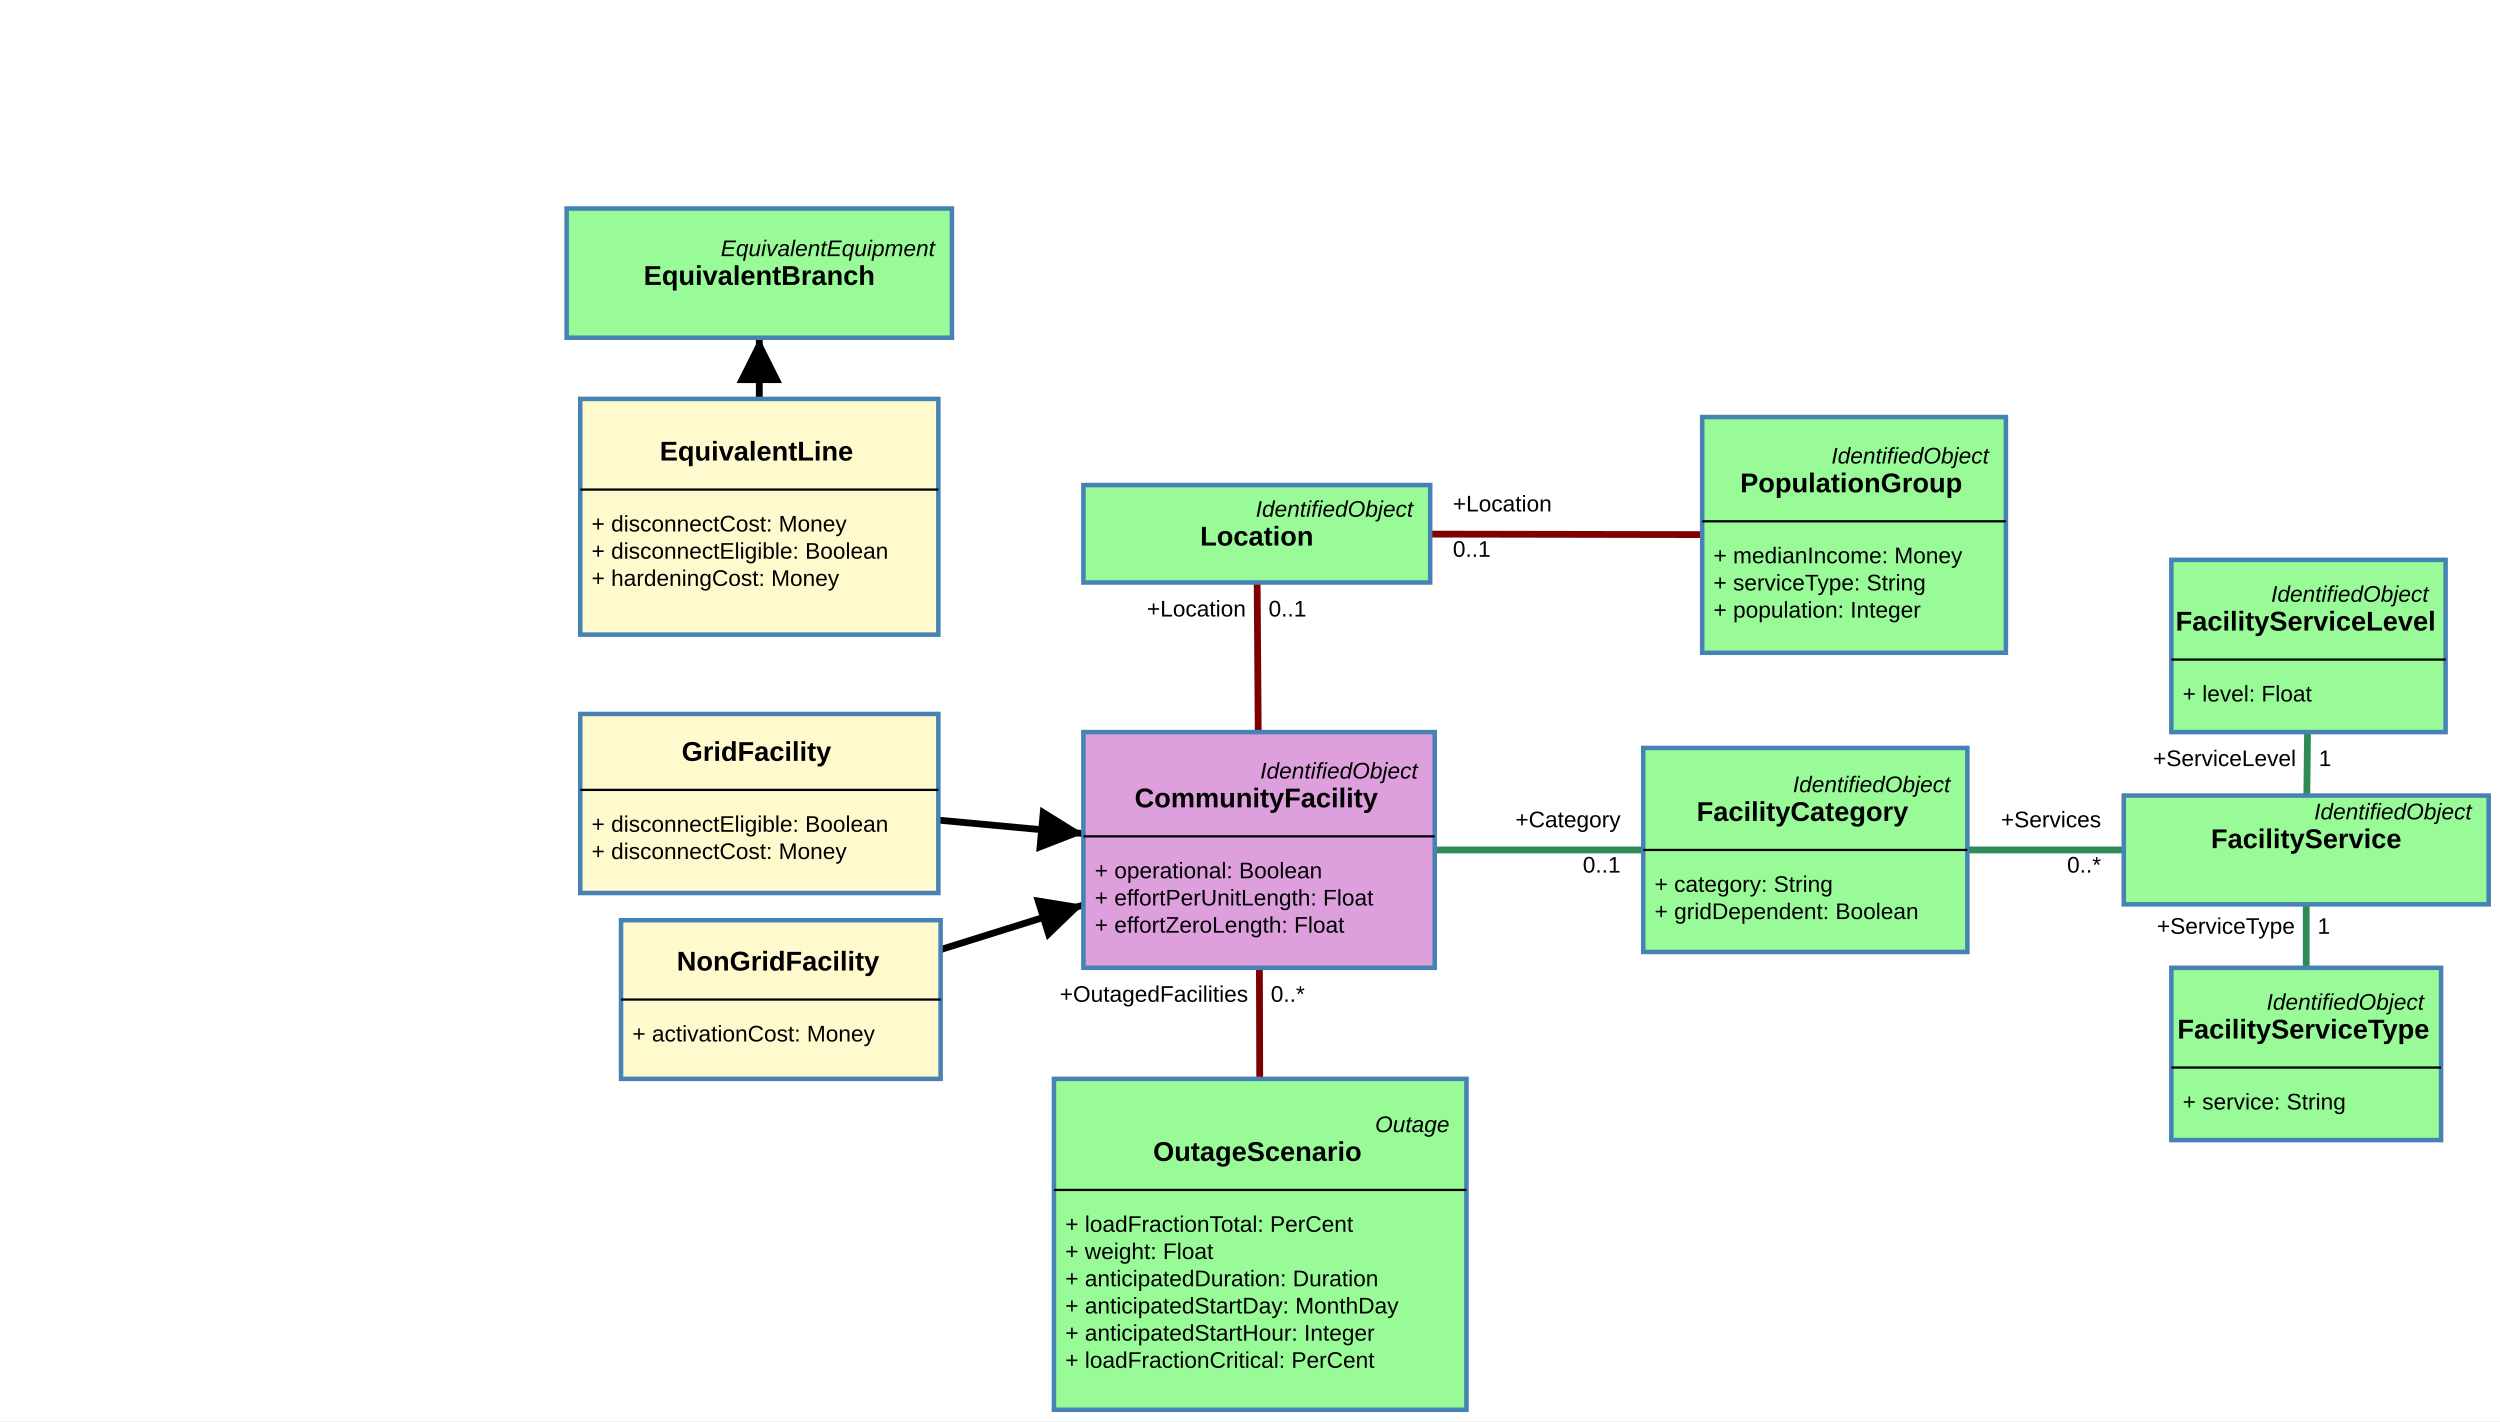
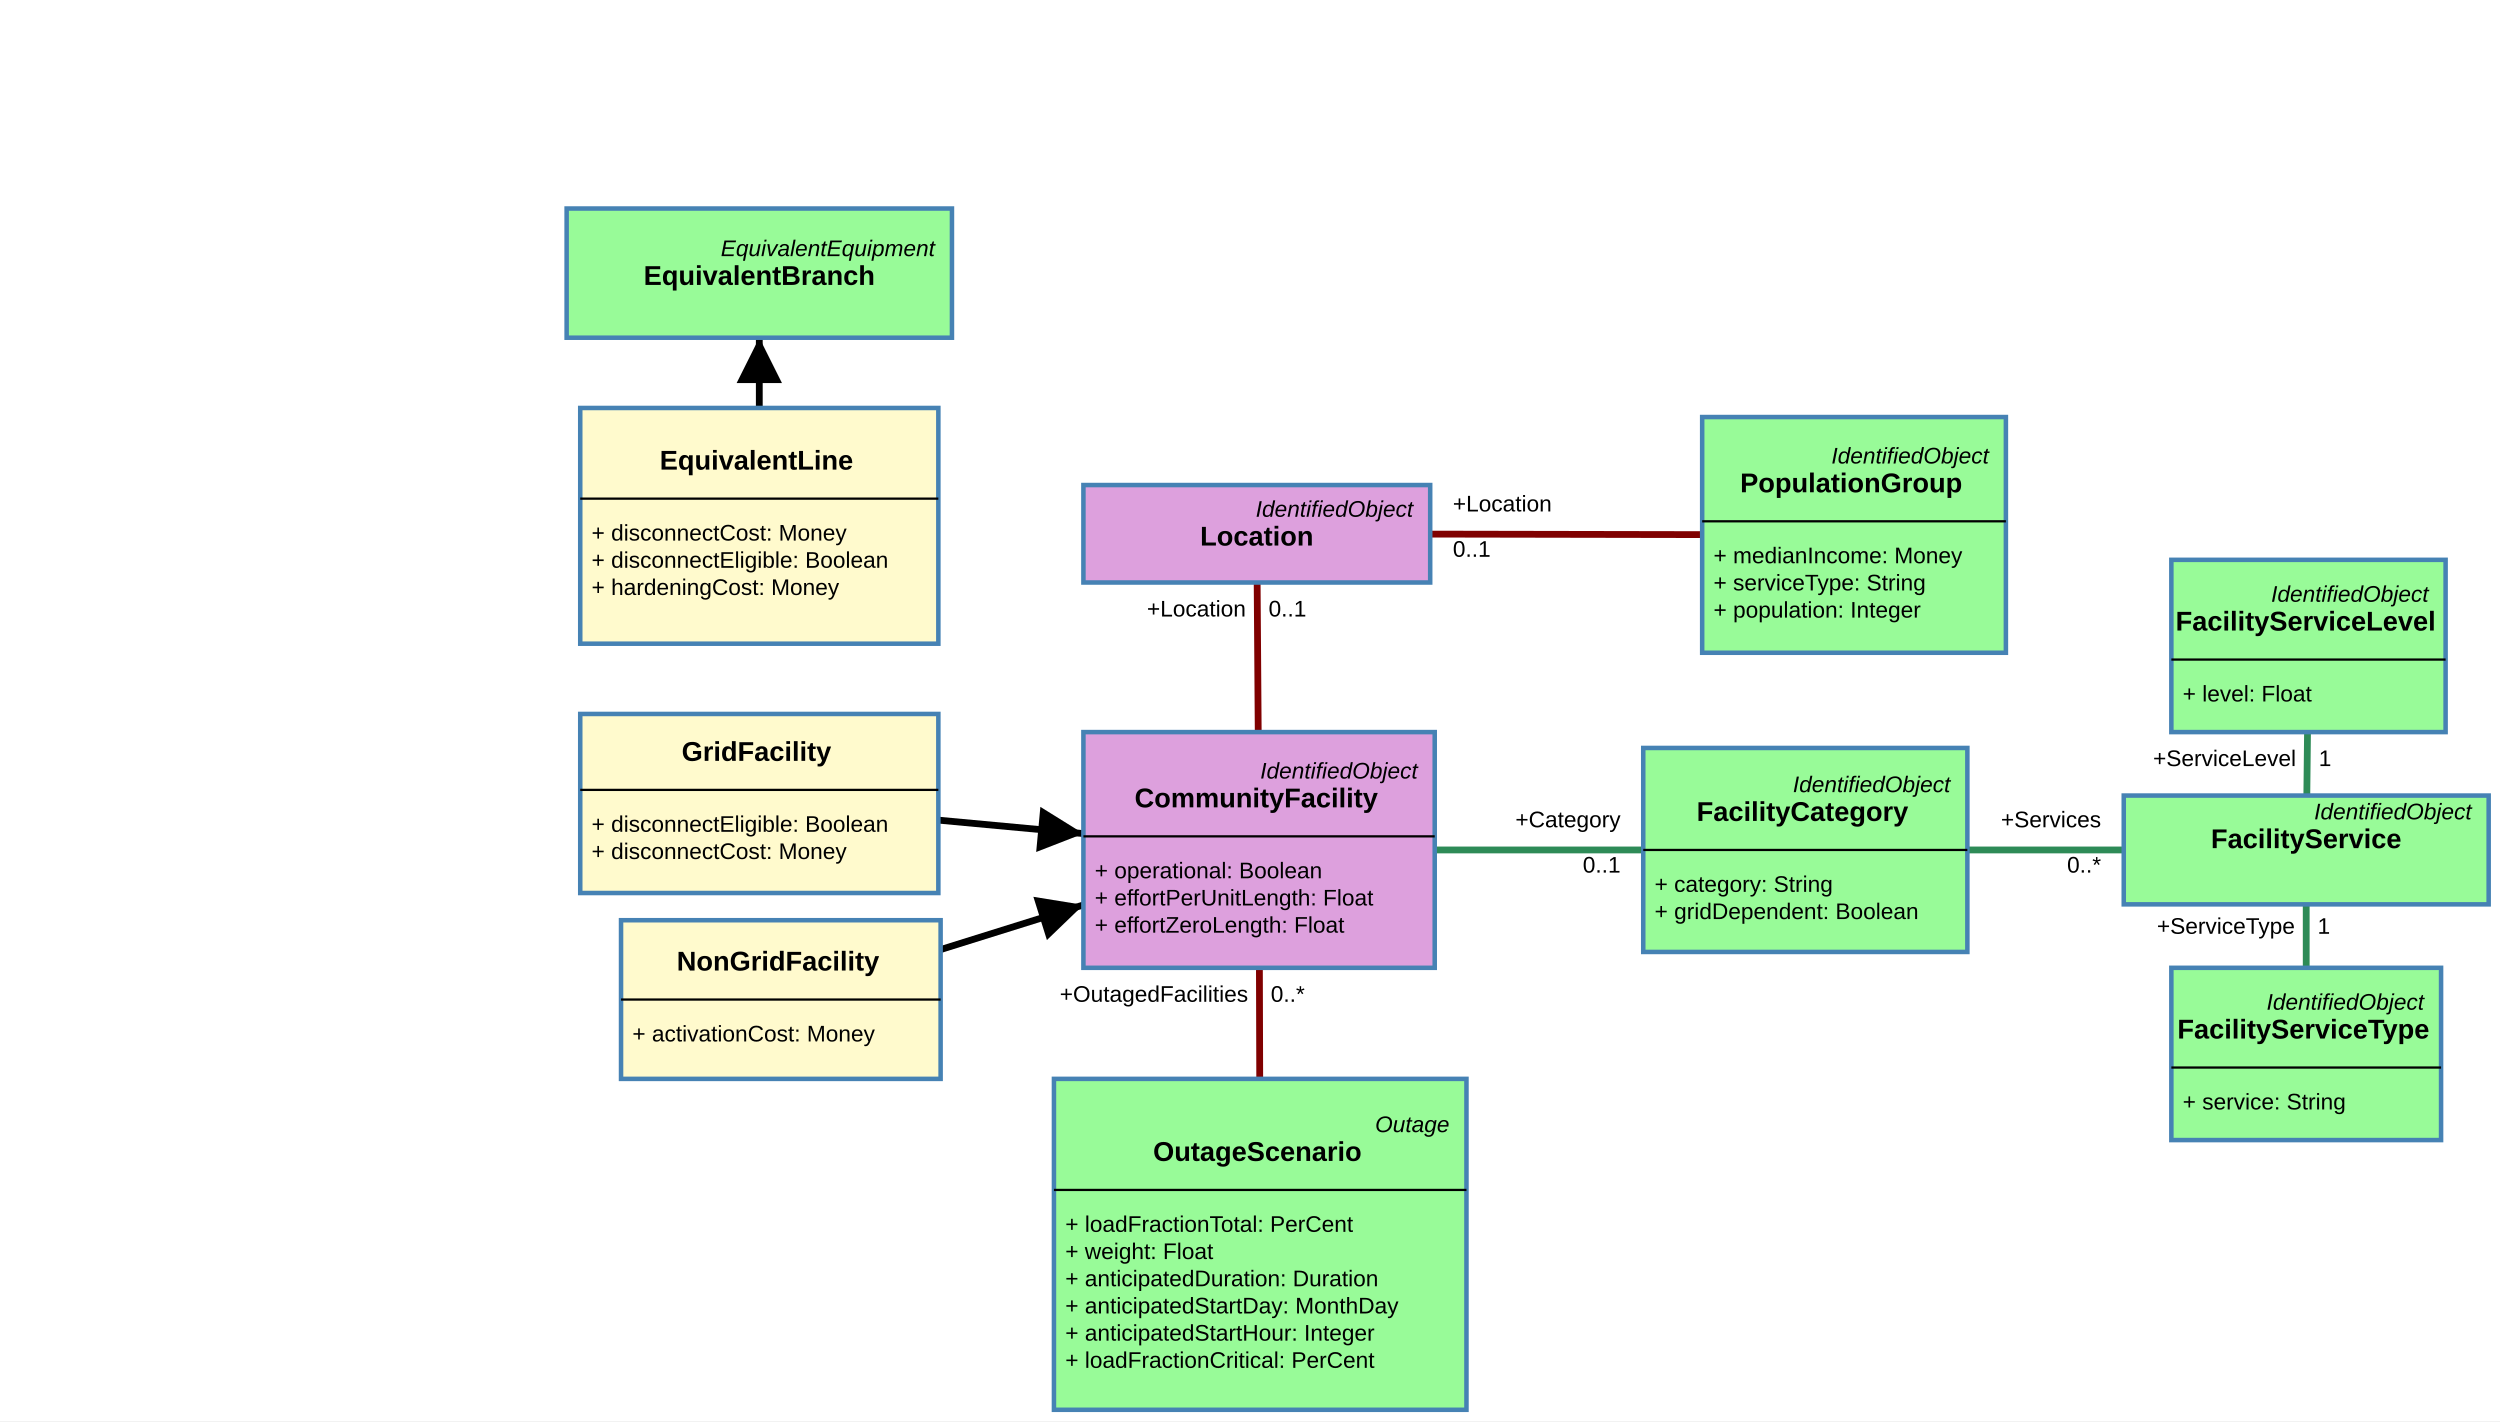
<svg xmlns="http://www.w3.org/2000/svg" width="1103" height="627">
  <rect width="100%" height="100%" fill="white" />
  <g class="zoom-group">
    <defs>
      <marker id="arrowhead" viewBox="-0 -5 10 10" refX="5" refY="0" orient="auto" markerWidth="10" markerHeight="10" xoverflow="visible">
        <path d="M 0,-5 L 10 ,0 L 0,5" fill="black" style="stroke: none;" />
      </marker>
    </defs>
    <line class="link" x1="344.5" y1="441" x2="555.5" y2="375" stroke="#000000" stroke-width="3" marker-end="url(#arrowhead)" />
    <line class="link" x1="335" y1="354.5" x2="555.5" y2="375" stroke="#000000" stroke-width="3" marker-end="url(#arrowhead)" />
    <line class="link" x1="554.5" y1="235.5" x2="555.5" y2="375" stroke="#800000" stroke-width="3" />
    <line class="link" x1="818" y1="236" x2="554.5" y2="235.5" stroke="#800000" stroke-width="3" />
    <line class="link" x1="555.5" y1="375" x2="796.5" y2="375" stroke="#2e8b57" stroke-width="3" />
-     <line class="link" x1="335" y1="228" x2="335" y2="120.5" stroke="#000000" stroke-width="3" marker-end="url(#arrowhead)" />
+     <line class="link" x1="335" y1="232" x2="335" y2="120.5" stroke="#000000" stroke-width="3" marker-end="url(#arrowhead)" />
    <line class="link" x1="556" y1="549" x2="555.5" y2="375" stroke="#800000" stroke-width="3" />
    <line class="link" x1="1017.5" y1="375" x2="796.5" y2="375" stroke="#2e8b57" stroke-width="3" />
    <line class="link" x1="1017.5" y1="375" x2="1017.5" y2="465" stroke="#2e8b57" stroke-width="3" />
    <line class="link" x1="1018.5" y1="285" x2="1017.5" y2="375" stroke="#2e8b57" stroke-width="3" />
    <line class="arrow" x2="468.456" y2="402.227" x1="344.5" y1="441" stroke="#000000" stroke-width="2" marker-end="url(#arrowhead)" />
    <line class="arrow" x2="468.043" y2="366.869" x1="335" y1="354.5" stroke="#000000" stroke-width="2" marker-end="url(#arrowhead)" />
-     <line class="arrow" x2="335" y2="159" x1="335" y1="228" stroke="#000000" stroke-width="2" marker-end="url(#arrowhead)" />
+     <line class="arrow" x2="335" y2="159" x1="335" y1="232" stroke="#000000" stroke-width="2" marker-end="url(#arrowhead)" />
    <g class="draggable" transform="translate(250, 92)">
      <rect class="box" width="170" height="57" style="fill: #98fb98; stroke: steelblue; stroke-width: 2px; cursor: move;" />
      <text x="0" y="0" text-anchor="start" font-size="10px">
        <tspan x="165" y="17.5" dy=".35em" text-anchor="end" style="font-family: Arial, sans-serif; font-weight: 400; font-style: italic; fill: black; font-size: 10px; pointer-events: none;">EquivalentEquipment</tspan>
        <tspan x="85" y="29.5" dy=".35em" text-anchor="middle" style="font-family: Arial, sans-serif; font-weight: 700; font-style: normal; fill: black; font-size: 12px; pointer-events: none;">EquivalentBranch</tspan>
      </text>
    </g>
    <g class="draggable" transform="translate(478, 214)">
-       <rect class="box" width="153" height="43" style="fill: #98fb98; stroke: steelblue; stroke-width: 2px; cursor: move;" />
+       <rect class="box" width="153" height="43" style="fill: #dda0dd; stroke: steelblue; stroke-width: 2px; cursor: move;" />
      <text x="0" y="0" text-anchor="start" font-size="10px">
        <tspan x="148" y="10.5" dy=".35em" text-anchor="end" style="font-family: Arial, sans-serif; font-weight: 400; font-style: italic; fill: black; font-size: 10px; pointer-events: none;">IdentifiedObject</tspan>
        <tspan x="76.5" y="22.5" dy=".35em" text-anchor="middle" style="font-family: Arial, sans-serif; font-weight: 700; font-style: normal; fill: black; font-size: 12px; pointer-events: none;">Location</tspan>
      </text>
    </g>
    <g class="draggable" transform="translate(465, 476)">
      <rect class="box" width="182" height="146" style="fill: #98fb98; stroke: steelblue; stroke-width: 2px; cursor: move;" />
      <text x="0" y="0" text-anchor="start" font-size="10px">
        <tspan x="177" y="20" dy=".35em" text-anchor="end" style="font-family: Arial, sans-serif; font-weight: 400; font-style: italic; fill: black; font-size: 10px; pointer-events: none;">Outage</tspan>
        <tspan x="91" y="32" dy=".35em" text-anchor="middle" style="font-family: Arial, sans-serif; font-weight: 700; font-style: normal; fill: black; font-size: 12px; pointer-events: none;">OutageScenario</tspan>
        <tspan x="5" y="64" dy=".35em" text-anchor="start" style="font-family: Arial, sans-serif; font-weight: 400; font-style: normal; fill: black; font-size: 10px; pointer-events: none;">+   loadFractionTotal: PerCent</tspan>
        <tspan x="5" y="76" dy=".35em" text-anchor="start" style="font-family: Arial, sans-serif; font-weight: 400; font-style: normal; fill: black; font-size: 10px; pointer-events: none;">+   weight: Float</tspan>
        <tspan x="5" y="88" dy=".35em" text-anchor="start" style="font-family: Arial, sans-serif; font-weight: 400; font-style: normal; fill: black; font-size: 10px; pointer-events: none;">+   anticipatedDuration: Duration</tspan>
        <tspan x="5" y="100" dy=".35em" text-anchor="start" style="font-family: Arial, sans-serif; font-weight: 400; font-style: normal; fill: black; font-size: 10px; pointer-events: none;">+   anticipatedStartDay: MonthDay</tspan>
        <tspan x="5" y="112" dy=".35em" text-anchor="start" style="font-family: Arial, sans-serif; font-weight: 400; font-style: normal; fill: black; font-size: 10px; pointer-events: none;">+   anticipatedStartHour: Integer</tspan>
        <tspan x="5" y="124" dy=".35em" text-anchor="start" style="font-family: Arial, sans-serif; font-weight: 400; font-style: normal; fill: black; font-size: 10px; pointer-events: none;">+   loadFractionCritical: PerCent</tspan>
      </text>
      <line x1="0" x2="182" y1="49" y2="49" stroke="black" stroke-width="1" />
    </g>
    <g class="draggable" transform="translate(725, 330)">
      <rect class="box" width="143" height="90" style="fill: #98fb98; stroke: steelblue; stroke-width: 2px; cursor: move;" />
      <text x="0" y="0" text-anchor="start" font-size="10px">
        <tspan x="138" y="16" dy=".35em" text-anchor="end" style="font-family: Arial, sans-serif; font-weight: 400; font-style: italic; fill: black; font-size: 10px; pointer-events: none;">IdentifiedObject</tspan>
        <tspan x="71.5" y="28" dy=".35em" text-anchor="middle" style="font-family: Arial, sans-serif; font-weight: 700; font-style: normal; fill: black; font-size: 12px; pointer-events: none;">FacilityCategory</tspan>
        <tspan x="5" y="60" dy=".35em" text-anchor="start" style="font-family: Arial, sans-serif; font-weight: 400; font-style: normal; fill: black; font-size: 10px; pointer-events: none;">+   category: String</tspan>
        <tspan x="5" y="72" dy=".35em" text-anchor="start" style="font-family: Arial, sans-serif; font-weight: 400; font-style: normal; fill: black; font-size: 10px; pointer-events: none;">+   gridDependent: Boolean</tspan>
      </text>
      <line x1="0" x2="143" y1="45" y2="45" stroke="black" stroke-width="1" />
    </g>
    <g class="draggable" transform="translate(478, 323)">
      <rect class="box" width="155" height="104" style="fill: #dda0dd; stroke: steelblue; stroke-width: 2px; cursor: move;" />
      <text x="0" y="0" text-anchor="start" font-size="10px">
        <tspan x="150" y="17" dy=".35em" text-anchor="end" style="font-family: Arial, sans-serif; font-weight: 400; font-style: italic; fill: black; font-size: 10px; pointer-events: none;">IdentifiedObject</tspan>
        <tspan x="77.5" y="29" dy=".35em" text-anchor="middle" style="font-family: Arial, sans-serif; font-weight: 700; font-style: normal; fill: black; font-size: 12px; pointer-events: none;">CommunityFacility</tspan>
        <tspan x="5" y="61" dy=".35em" text-anchor="start" style="font-family: Arial, sans-serif; font-weight: 400; font-style: normal; fill: black; font-size: 10px; pointer-events: none;">+   operational: Boolean</tspan>
        <tspan x="5" y="73" dy=".35em" text-anchor="start" style="font-family: Arial, sans-serif; font-weight: 400; font-style: normal; fill: black; font-size: 10px; pointer-events: none;">+   effortPerUnitLength: Float</tspan>
        <tspan x="5" y="85" dy=".35em" text-anchor="start" style="font-family: Arial, sans-serif; font-weight: 400; font-style: normal; fill: black; font-size: 10px; pointer-events: none;">+   effortZeroLength: Float</tspan>
      </text>
      <line x1="0" x2="155" y1="46" y2="46" stroke="black" stroke-width="1" />
    </g>
    <g class="draggable" transform="translate(256, 315)">
      <rect class="box" width="158" height="79" style="fill: #fffacd; stroke: steelblue; stroke-width: 2px; cursor: move;" />
      <text x="0" y="0" text-anchor="start" font-size="10px">
        <tspan x="79" y="16.5" dy=".35em" text-anchor="middle" style="font-family: Arial, sans-serif; font-weight: 700; font-style: normal; fill: black; font-size: 12px; pointer-events: none;">GridFacility</tspan>
        <tspan x="5" y="48.5" dy=".35em" text-anchor="start" style="font-family: Arial, sans-serif; font-weight: 400; font-style: normal; fill: black; font-size: 10px; pointer-events: none;">+   disconnectEligible: Boolean</tspan>
        <tspan x="5" y="60.5" dy=".35em" text-anchor="start" style="font-family: Arial, sans-serif; font-weight: 400; font-style: normal; fill: black; font-size: 10px; pointer-events: none;">+   disconnectCost: Money</tspan>
      </text>
      <line x1="0" x2="158" y1="33.5" y2="33.5" stroke="black" stroke-width="1" />
    </g>
    <g class="draggable" transform="translate(274, 406)">
      <rect class="box" width="141" height="70" style="fill: #fffacd; stroke: steelblue; stroke-width: 2px; cursor: move;" />
      <text x="0" y="0" text-anchor="start" font-size="10px">
        <tspan x="70.5" y="18" dy=".35em" text-anchor="middle" style="font-family: Arial, sans-serif; font-weight: 700; font-style: normal; fill: black; font-size: 12px; pointer-events: none;">NonGridFacility</tspan>
        <tspan x="5" y="50" dy=".35em" text-anchor="start" style="font-family: Arial, sans-serif; font-weight: 400; font-style: normal; fill: black; font-size: 10px; pointer-events: none;">+   activationCost: Money</tspan>
      </text>
      <line x1="0" x2="141" y1="35" y2="35" stroke="black" stroke-width="1" />
    </g>
    <g class="draggable" transform="translate(937, 351)">
      <rect class="box" width="161" height="48" style="fill: #98fb98; stroke: steelblue; stroke-width: 2px; cursor: move;" />
      <text x="0" y="0" text-anchor="start" font-size="10px">
        <tspan x="156" y="7" dy=".35em" text-anchor="end" style="font-family: Arial, sans-serif; font-weight: 400; font-style: italic; fill: black; font-size: 10px; pointer-events: none;">IdentifiedObject</tspan>
        <tspan x="80.5" y="19" dy=".35em" text-anchor="middle" style="font-family: Arial, sans-serif; font-weight: 700; font-style: normal; fill: black; font-size: 12px; pointer-events: none;">FacilityService</tspan>
      </text>
    </g>
    <g class="draggable" transform="translate(958, 247)">
      <rect class="box" width="121" height="76" style="fill: #98fb98; stroke: steelblue; stroke-width: 2px; cursor: move;" />
      <text x="0" y="0" text-anchor="start" font-size="10px">
        <tspan x="116" y="15" dy=".35em" text-anchor="end" style="font-family: Arial, sans-serif; font-weight: 400; font-style: italic; fill: black; font-size: 10px; pointer-events: none;">IdentifiedObject</tspan>
        <tspan x="60.5" y="27" dy=".35em" text-anchor="middle" style="font-family: Arial, sans-serif; font-weight: 700; font-style: normal; fill: black; font-size: 12px; pointer-events: none;">FacilityServiceLevel</tspan>
        <tspan x="5" y="59" dy=".35em" text-anchor="start" style="font-family: Arial, sans-serif; font-weight: 400; font-style: normal; fill: black; font-size: 10px; pointer-events: none;">+   level: Float</tspan>
      </text>
      <line x1="0" x2="121" y1="44" y2="44" stroke="black" stroke-width="1" />
    </g>
    <g class="draggable" transform="translate(751, 184)">
      <rect class="box" width="134" height="104" style="fill: #98fb98; stroke: steelblue; stroke-width: 2px; cursor: move;" />
      <text x="0" y="0" text-anchor="start" font-size="10px">
        <tspan x="129" y="17" dy=".35em" text-anchor="end" style="font-family: Arial, sans-serif; font-weight: 400; font-style: italic; fill: black; font-size: 10px; pointer-events: none;">IdentifiedObject</tspan>
        <tspan x="67" y="29" dy=".35em" text-anchor="middle" style="font-family: Arial, sans-serif; font-weight: 700; font-style: normal; fill: black; font-size: 12px; pointer-events: none;">PopulationGroup</tspan>
        <tspan x="5" y="61" dy=".35em" text-anchor="start" style="font-family: Arial, sans-serif; font-weight: 400; font-style: normal; fill: black; font-size: 10px; pointer-events: none;">+   medianIncome: Money</tspan>
        <tspan x="5" y="73" dy=".35em" text-anchor="start" style="font-family: Arial, sans-serif; font-weight: 400; font-style: normal; fill: black; font-size: 10px; pointer-events: none;">+   serviceType: String</tspan>
        <tspan x="5" y="85" dy=".35em" text-anchor="start" style="font-family: Arial, sans-serif; font-weight: 400; font-style: normal; fill: black; font-size: 10px; pointer-events: none;">+   population: Integer</tspan>
      </text>
      <line x1="0" x2="134" y1="46" y2="46" stroke="black" stroke-width="1" />
    </g>
-     <g class="draggable" transform="translate(256, 176)">
+     <g class="draggable" transform="translate(256, 180)">
      <rect class="box" width="158" height="104" style="fill: #fffacd; stroke: steelblue; stroke-width: 2px; cursor: move;" />
      <text x="0" y="0" text-anchor="start" font-size="10px">
        <tspan x="79" y="23" dy=".35em" text-anchor="middle" style="font-family: Arial, sans-serif; font-weight: 700; font-style: normal; fill: black; font-size: 12px; pointer-events: none;">EquivalentLine</tspan>
        <tspan x="5" y="55" dy=".35em" text-anchor="start" style="font-family: Arial, sans-serif; font-weight: 400; font-style: normal; fill: black; font-size: 10px; pointer-events: none;">+   disconnectCost: Money</tspan>
        <tspan x="5" y="67" dy=".35em" text-anchor="start" style="font-family: Arial, sans-serif; font-weight: 400; font-style: normal; fill: black; font-size: 10px; pointer-events: none;">+   disconnectEligible: Boolean</tspan>
        <tspan x="5" y="79" dy=".35em" text-anchor="start" style="font-family: Arial, sans-serif; font-weight: 400; font-style: normal; fill: black; font-size: 10px; pointer-events: none;">+   hardeningCost: Money</tspan>
      </text>
      <line x1="0" x2="158" y1="40" y2="40" stroke="black" stroke-width="1" />
    </g>
    <g class="draggable" transform="translate(958, 427)">
      <rect class="box" width="119" height="76" style="fill: #98fb98; stroke: steelblue; stroke-width: 2px; cursor: move;" />
      <text x="0" y="0" text-anchor="start" font-size="10px">
        <tspan x="114" y="15" dy=".35em" text-anchor="end" style="font-family: Arial, sans-serif; font-weight: 400; font-style: italic; fill: black; font-size: 10px; pointer-events: none;">IdentifiedObject</tspan>
        <tspan x="59.5" y="27" dy=".35em" text-anchor="middle" style="font-family: Arial, sans-serif; font-weight: 700; font-style: normal; fill: black; font-size: 12px; pointer-events: none;">FacilityServiceType</tspan>
        <tspan x="5" y="59" dy=".35em" text-anchor="start" style="font-family: Arial, sans-serif; font-weight: 400; font-style: normal; fill: black; font-size: 10px; pointer-events: none;">+   service: String</tspan>
      </text>
      <line x1="0" x2="119" y1="44" y2="44" stroke="black" stroke-width="1" />
    </g>
    <text class="link-text-start-top" x="424.772" y="417.455" text-anchor="start" dy="-1em" style="font-family: Arial, sans-serif; font-size: 10px; fill: black;" />
    <text class="link-text-start-top" x="423.979" y="362.308" text-anchor="start" dy="-1em" style="font-family: Arial, sans-serif; font-size: 10px; fill: black;" />
    <text class="link-text-start-top" x="549.69" y="262" text-anchor="end" dy="1em" style="font-family: Arial, sans-serif; font-size: 10px; fill: black;">+Location</text>
    <text class="link-text-start-top" x="741" y="235.863" text-anchor="end" dy="-1em" style="font-family: Arial, sans-serif; font-size: 10px; fill: black;" />
    <text class="link-text-start-top" x="643" y="375" text-anchor="start" dy="-1em" style="font-family: Arial, sans-serif; font-size: 10px; fill: black;" />
-     <text class="link-text-start-top" x="330" y="171" text-anchor="end" dy="-1em" style="font-family: Arial, sans-serif; font-size: 10px; fill: black;" />
+     <text class="link-text-start-top" x="330" y="175" text-anchor="end" dy="-1em" style="font-family: Arial, sans-serif; font-size: 10px; fill: black;" />
    <text class="link-text-start-top" x="550.776" y="471" text-anchor="end" dy="-1em" style="font-family: Arial, sans-serif; font-size: 10px; fill: black;" />
    <text class="link-text-start-top" x="927" y="375" text-anchor="end" dy="-1em" style="font-family: Arial, sans-serif; font-size: 10px; fill: black;">+Services</text>
    <text class="link-text-start-top" x="1012.5" y="404" text-anchor="end" dy="1em" style="font-family: Arial, sans-serif; font-size: 10px; fill: black;" />
    <text class="link-text-start-top" x="1013.022" y="328" text-anchor="end" dy="1em" style="font-family: Arial, sans-serif; font-size: 10px; fill: black;">+ServiceLevel</text>
    <text class="link-text-start-btm" x="424.772" y="417.455" dy="1em" text-anchor="start" style="font-family: Arial, sans-serif; font-size: 10px; fill: black;" />
    <text class="link-text-start-btm" x="423.979" y="362.308" dy="1em" text-anchor="start" style="font-family: Arial, sans-serif; font-size: 10px; fill: black;" />
    <text class="link-text-start-btm" x="559.69" y="262" dy="1em" text-anchor="start" style="font-family: Arial, sans-serif; font-size: 10px; fill: black;">0..1</text>
    <text class="link-text-start-btm" x="741" y="235.863" dy="1em" text-anchor="end" style="font-family: Arial, sans-serif; font-size: 10px; fill: black;" />
    <text class="link-text-start-btm" x="643" y="375" dy="1em" text-anchor="start" style="font-family: Arial, sans-serif; font-size: 10px; fill: black;" />
-     <text class="link-text-start-btm" x="340" y="171" dy="-1em" text-anchor="start" style="font-family: Arial, sans-serif; font-size: 10px; fill: black;" />
+     <text class="link-text-start-btm" x="340" y="175" dy="-1em" text-anchor="start" style="font-family: Arial, sans-serif; font-size: 10px; fill: black;" />
    <text class="link-text-start-btm" x="560.776" y="471" dy="-1em" text-anchor="start" style="font-family: Arial, sans-serif; font-size: 10px; fill: black;" />
    <text class="link-text-start-btm" x="927" y="375" dy="1em" text-anchor="end" style="font-family: Arial, sans-serif; font-size: 10px; fill: black;">0..*</text>
    <text class="link-text-start-btm" x="1022.5" y="404" dy="1em" text-anchor="start" style="font-family: Arial, sans-serif; font-size: 10px; fill: black;" />
    <text class="link-text-start-btm" x="1023.022" y="328" dy="1em" text-anchor="start" style="font-family: Arial, sans-serif; font-size: 10px; fill: black;">1</text>
    <text class="link-text-end-top" x="468.228" y="400.734" dy="-1em" text-anchor="end" style="font-family: Arial, sans-serif; font-size: 10px; fill: black;" />
    <text class="link-text-end-top" x="468.021" y="367.332" dy="-1em" text-anchor="end" style="font-family: Arial, sans-serif; font-size: 10px; fill: black;" />
    <text class="link-text-end-top" x="550.091" y="318" dy="-1em" text-anchor="end" style="font-family: Arial, sans-serif; font-size: 10px; fill: black;" />
    <text class="link-text-end-top" x="641" y="235.655" dy="-1em" text-anchor="start" style="font-family: Arial, sans-serif; font-size: 10px; fill: black;">+Location</text>
    <text class="link-text-end-top" x="715" y="375" dy="-1em" text-anchor="end" style="font-family: Arial, sans-serif; font-size: 10px; fill: black;">+Category</text>
    <text class="link-text-end-top" x="330" y="154" dy="1em" text-anchor="end" style="font-family: Arial, sans-serif; font-size: 10px; fill: black;" />
    <text class="link-text-end-top" x="550.664" y="432" dy="1em" text-anchor="end" style="font-family: Arial, sans-serif; font-size: 10px; fill: black;">+OutagedFacilities</text>
    <text class="link-text-end-top" x="878" y="375" dy="-1em" text-anchor="start" style="font-family: Arial, sans-serif; font-size: 10px; fill: black;" />
    <text class="link-text-end-top" x="1012.5" y="422" dy="-1em" text-anchor="end" style="font-family: Arial, sans-serif; font-size: 10px; fill: black;">+ServiceType</text>
    <text class="link-text-end-top" x="1012.822" y="346" dy="-1em" text-anchor="end" style="font-family: Arial, sans-serif; font-size: 10px; fill: black;" />
    <text class="link-text-end-btm" x="468.228" y="400.734" dy="1em" text-anchor="end" style="font-family: Arial, sans-serif; font-size: 10px; fill: black;" />
    <text class="link-text-end-btm" x="468.021" y="367.332" dy="1em" text-anchor="end" style="font-family: Arial, sans-serif; font-size: 10px; fill: black;" />
    <text class="link-text-end-btm" x="560.091" y="318" dy="-1em" text-anchor="start" style="font-family: Arial, sans-serif; font-size: 10px; fill: black;" />
    <text class="link-text-end-btm" x="641" y="235.655" dy="1em" text-anchor="start" style="font-family: Arial, sans-serif; font-size: 10px; fill: black;">0..1</text>
    <text class="link-text-end-btm" x="715" y="375" dy="1em" text-anchor="end" style="font-family: Arial, sans-serif; font-size: 10px; fill: black;">0..1</text>
    <text class="link-text-end-btm" x="340" y="154" dy="1em" text-anchor="start" style="font-family: Arial, sans-serif; font-size: 10px; fill: black;" />
    <text class="link-text-end-btm" x="560.664" y="432" dy="1em" text-anchor="start" style="font-family: Arial, sans-serif; font-size: 10px; fill: black;">0..*</text>
    <text class="link-text-end-btm" x="878" y="375" dy="1em" text-anchor="start" style="font-family: Arial, sans-serif; font-size: 10px; fill: black;" />
    <text class="link-text-end-btm" x="1022.5" y="422" dy="-1em" text-anchor="start" style="font-family: Arial, sans-serif; font-size: 10px; fill: black;">1</text>
    <text class="link-text-end-btm" x="1022.822" y="346" dy="-1em" text-anchor="start" style="font-family: Arial, sans-serif; font-size: 10px; fill: black;" />
  </g>
</svg>
